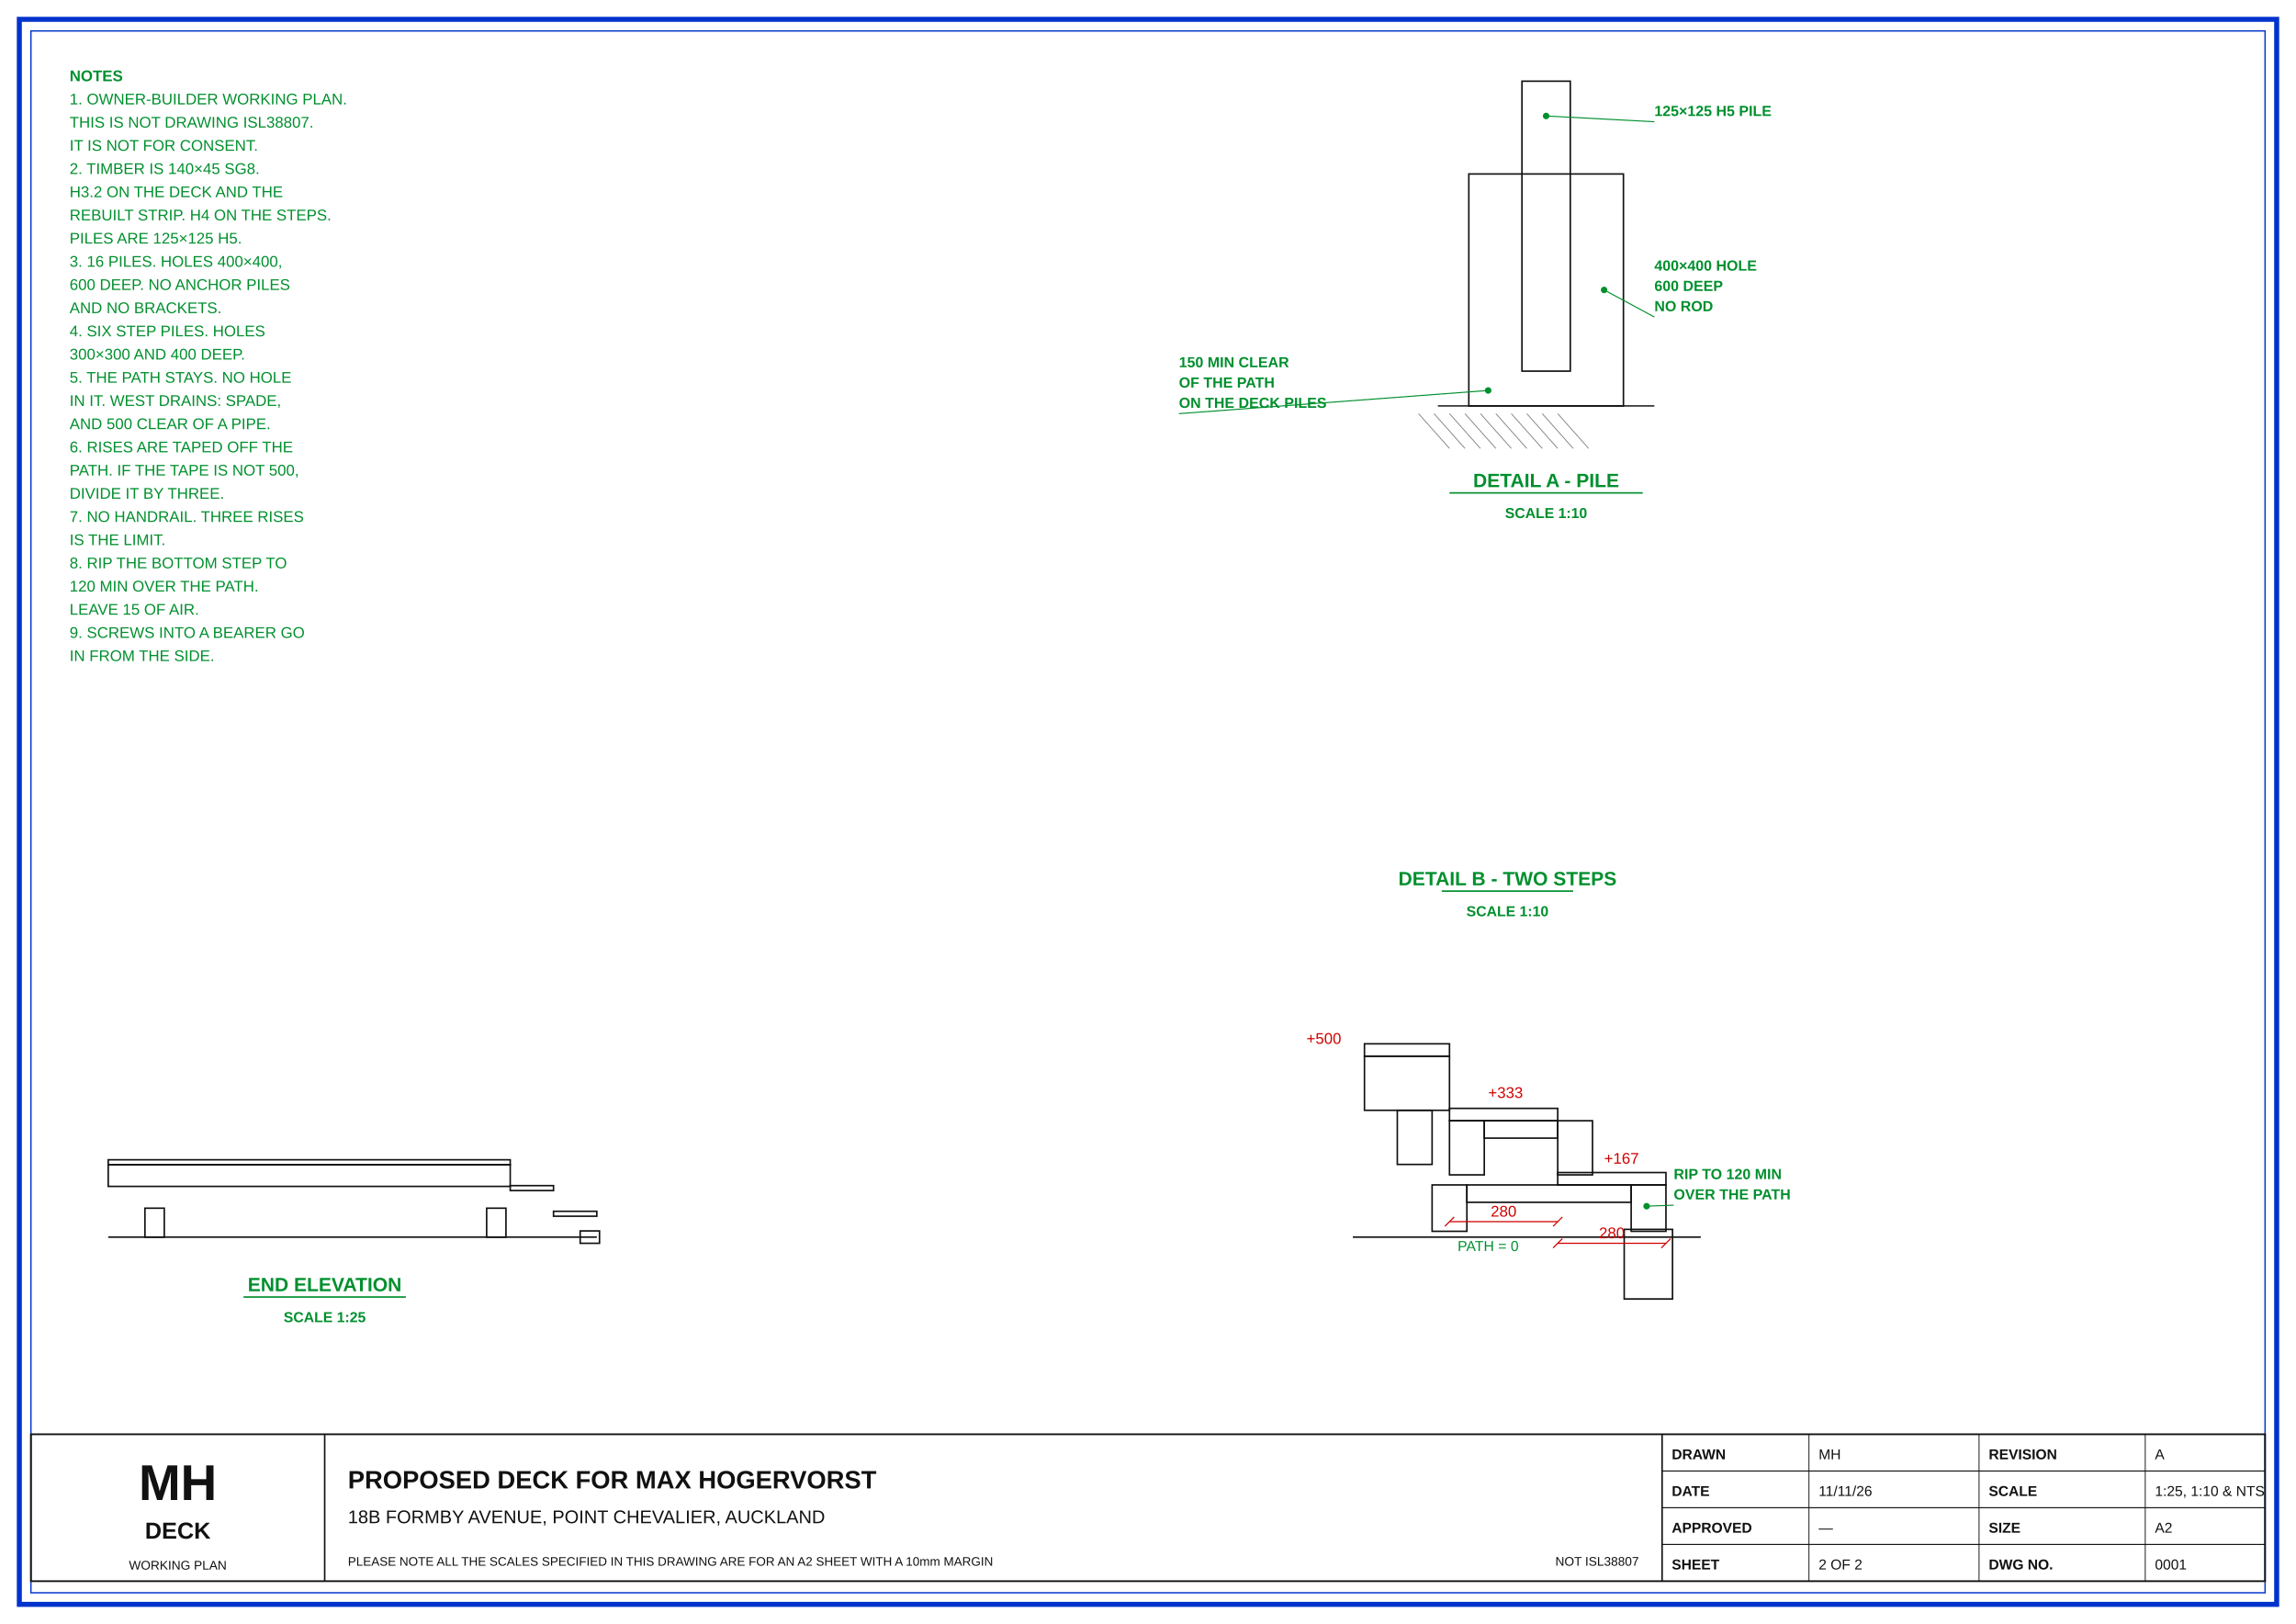
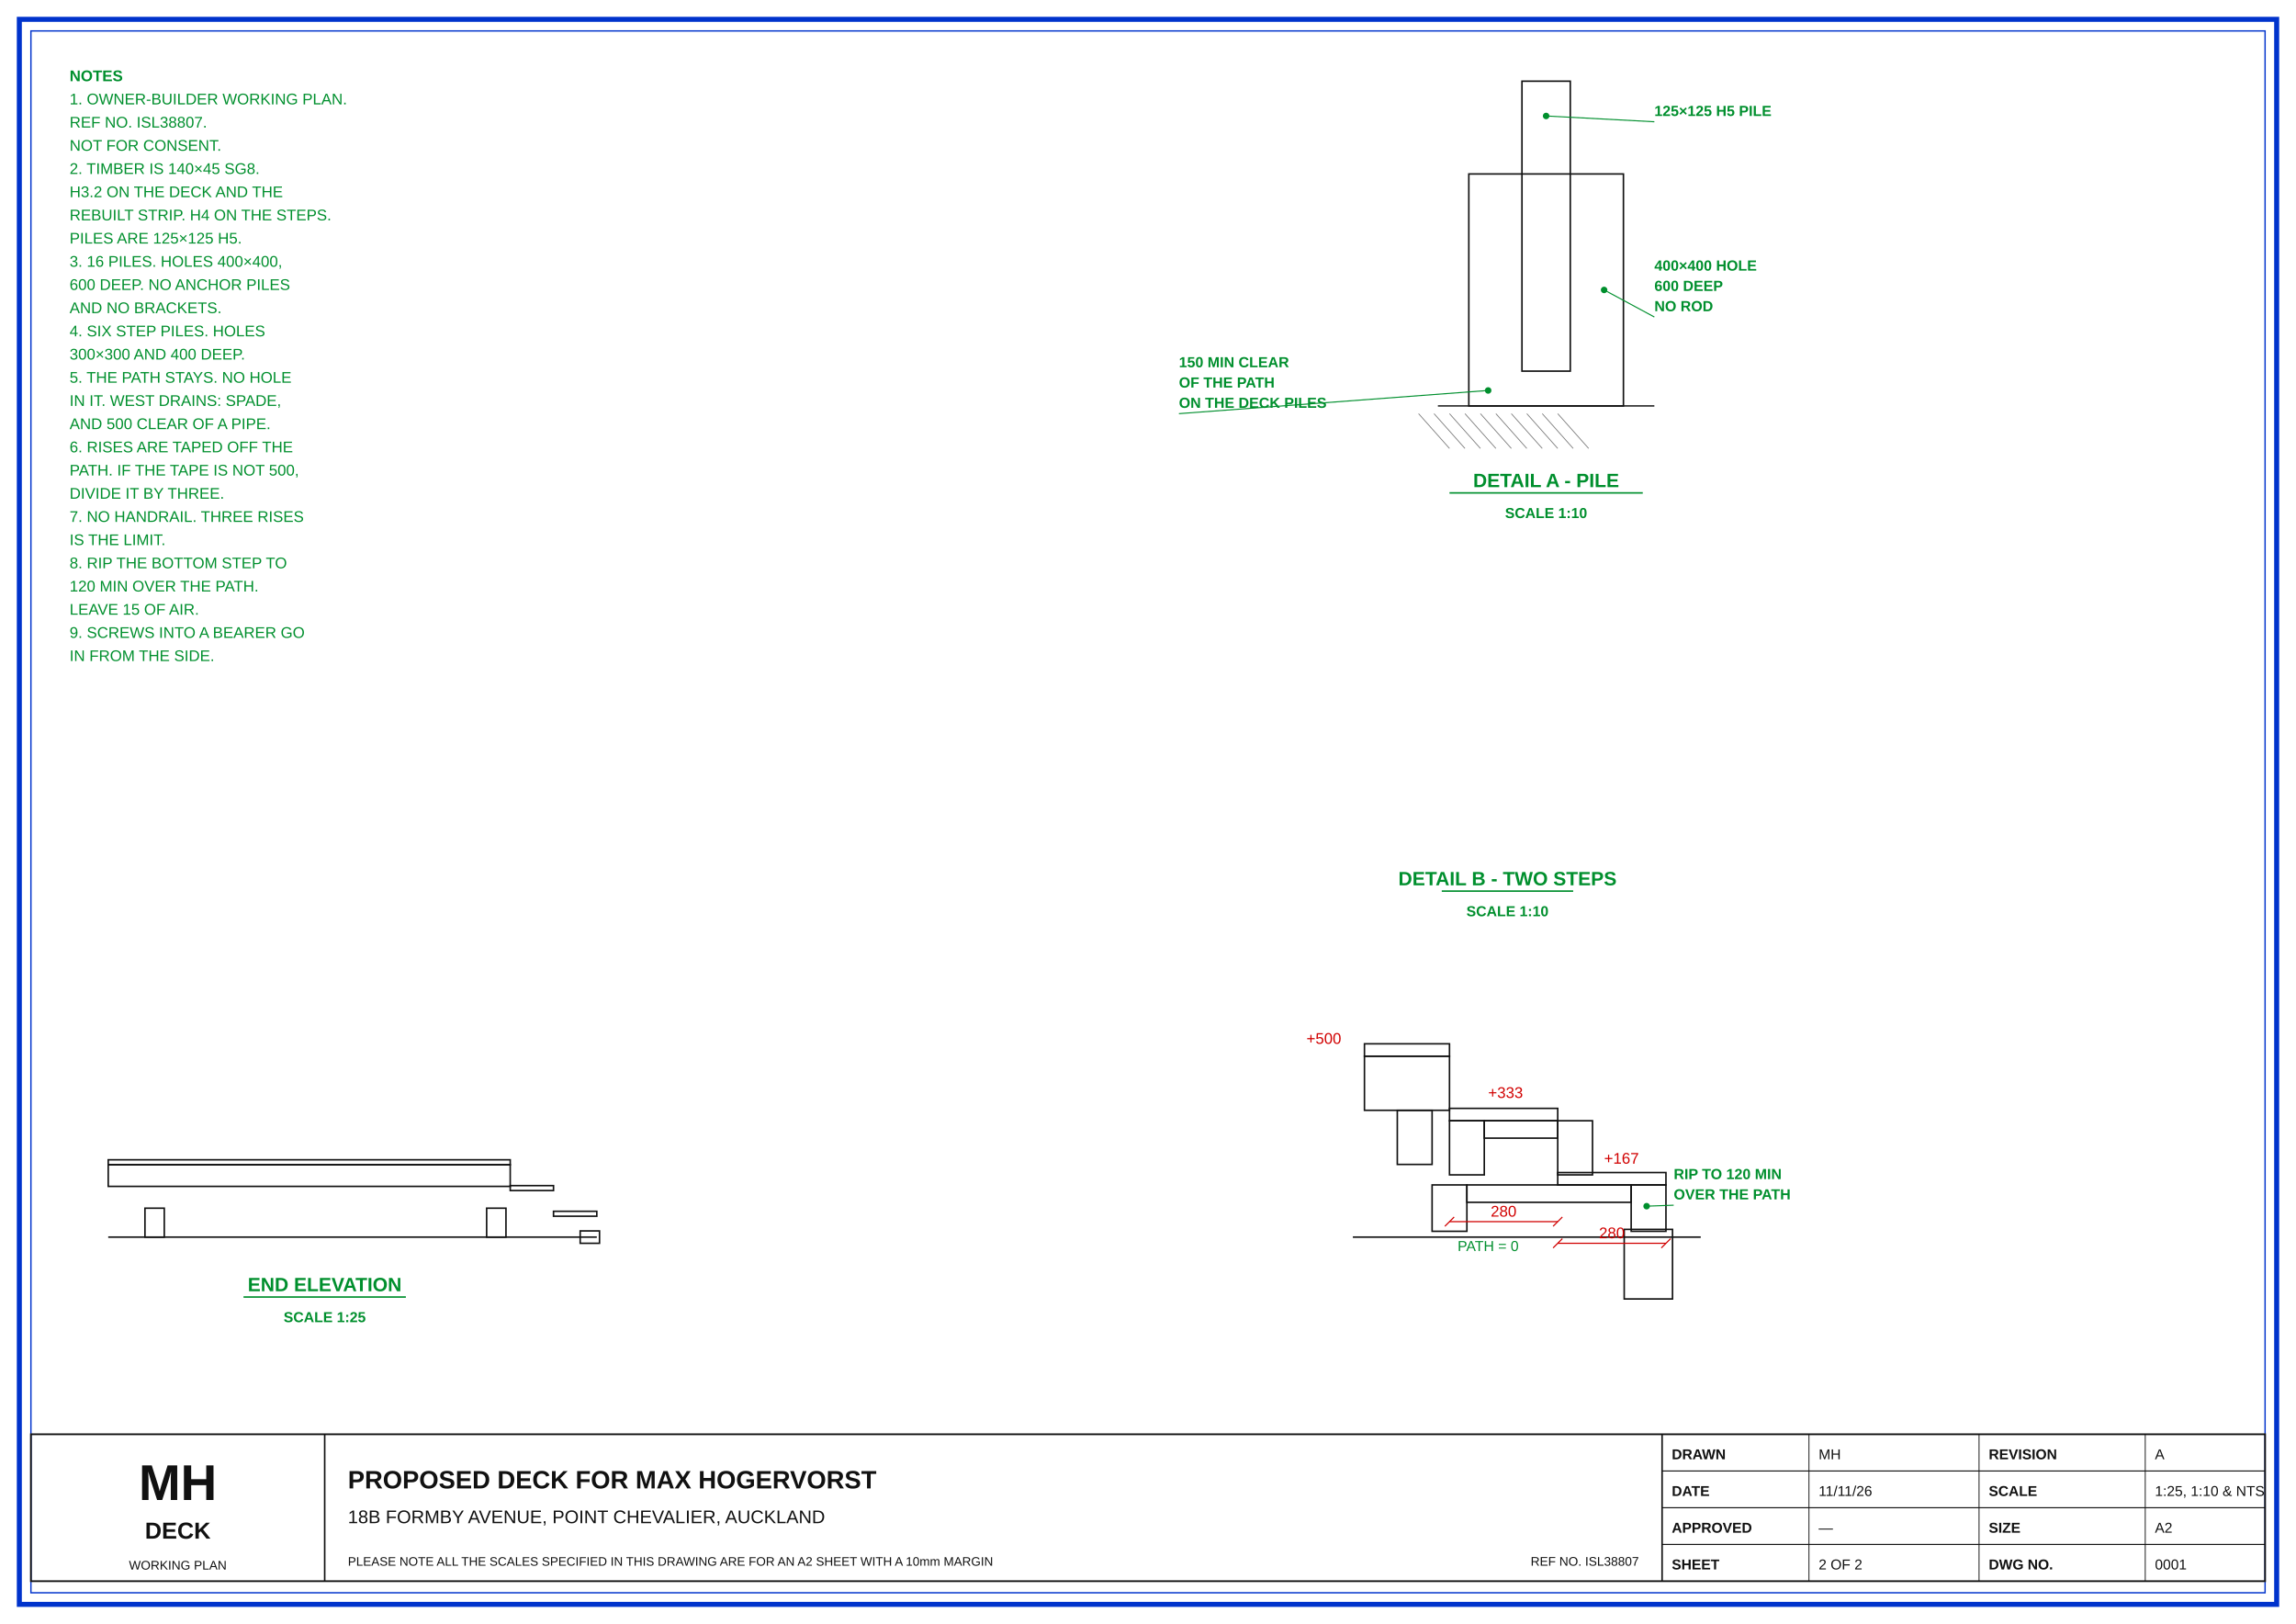
- <svg xmlns="http://www.w3.org/2000/svg" viewBox="0 0 1188 840" role="img" aria-label="Sheet 2. Notes, end elevation, pile hole and the two steps. Owner-builder working plan, not drawing ISL38807.">
+ <svg xmlns="http://www.w3.org/2000/svg" viewBox="0 0 1188 840" role="img" aria-label="Sheet 2. Notes, end elevation, pile hole and the two steps. Ref ISL38807. Owner-builder working plan.">
  <style>text{font-family:Arial,Helvetica,sans-serif}</style>
  <rect x="10.00" y="10.00" width="1168.00" height="820.00" fill="none" stroke="#0033cc" stroke-width="2.6" />
  <rect x="16.00" y="16.00" width="1156.00" height="808.00" fill="none" stroke="#0033cc" stroke-width="0.7" />
  <rect x="16.00" y="742.00" width="1156.00" height="76.00" fill="none" stroke="#111111" stroke-width="0.9" />
  <line x1="168.00" y1="742.00" x2="168.00" y2="818.00" stroke="#111111" stroke-width="0.8" fill="none" />
  <line x1="860.00" y1="742.00" x2="860.00" y2="818.00" stroke="#111111" stroke-width="0.8" fill="none" />
  <text x="92.00" y="776.00" font-size="26" font-weight="700" text-anchor="middle" fill="#111111">MH</text>
  <text x="92.00" y="796.00" font-size="12" font-weight="700" text-anchor="middle" fill="#111111">DECK</text>
  <text x="92.00" y="812.00" font-size="6.5" font-weight="500" text-anchor="middle" fill="#111111">WORKING PLAN</text>
  <text x="180.00" y="770.00" font-size="13" font-weight="700" text-anchor="start" fill="#111111">PROPOSED DECK FOR MAX HOGERVORST</text>
  <text x="180.00" y="788.00" font-size="9.5" font-weight="500" text-anchor="start" fill="#111111">18B FORMBY AVENUE, POINT CHEVALIER, AUCKLAND</text>
  <text x="180.00" y="810.00" font-size="6.4" font-weight="400" text-anchor="start" fill="#111111">PLEASE NOTE ALL THE SCALES SPECIFIED IN THIS DRAWING ARE FOR AN A2 SHEET WITH A 10mm MARGIN</text>
  <line x1="936.00" y1="742.00" x2="936.00" y2="761.00" stroke="#111111" stroke-width="0.45" fill="none" />
  <line x1="1024.00" y1="742.00" x2="1024.00" y2="761.00" stroke="#111111" stroke-width="0.45" fill="none" />
  <line x1="1110.00" y1="742.00" x2="1110.00" y2="761.00" stroke="#111111" stroke-width="0.45" fill="none" />
  <text x="865.00" y="754.92" font-size="7.4" font-weight="650" text-anchor="start" fill="#111111">DRAWN</text>
  <text x="941.00" y="754.92" font-size="7.4" font-weight="500" text-anchor="start" fill="#111111">MH</text>
  <text x="1029.00" y="754.92" font-size="7.4" font-weight="650" text-anchor="start" fill="#111111">REVISION</text>
  <text x="1115.00" y="754.92" font-size="7.4" font-weight="500" text-anchor="start" fill="#111111">A</text>
  <line x1="860.00" y1="761.00" x2="1172.00" y2="761.00" stroke="#111111" stroke-width="0.55" fill="none" />
  <line x1="936.00" y1="761.00" x2="936.00" y2="780.00" stroke="#111111" stroke-width="0.45" fill="none" />
  <line x1="1024.00" y1="761.00" x2="1024.00" y2="780.00" stroke="#111111" stroke-width="0.45" fill="none" />
  <line x1="1110.00" y1="761.00" x2="1110.00" y2="780.00" stroke="#111111" stroke-width="0.45" fill="none" />
  <text x="865.00" y="773.92" font-size="7.4" font-weight="650" text-anchor="start" fill="#111111">DATE</text>
  <text x="941.00" y="773.92" font-size="7.4" font-weight="500" text-anchor="start" fill="#111111">11/11/26</text>
  <text x="1029.00" y="773.92" font-size="7.4" font-weight="650" text-anchor="start" fill="#111111">SCALE</text>
  <text x="1115.00" y="773.92" font-size="7.4" font-weight="500" text-anchor="start" fill="#111111">1:25, 1:10 &amp; NTS</text>
  <line x1="860.00" y1="780.00" x2="1172.00" y2="780.00" stroke="#111111" stroke-width="0.55" fill="none" />
  <line x1="936.00" y1="780.00" x2="936.00" y2="799.00" stroke="#111111" stroke-width="0.45" fill="none" />
  <line x1="1024.00" y1="780.00" x2="1024.00" y2="799.00" stroke="#111111" stroke-width="0.45" fill="none" />
  <line x1="1110.00" y1="780.00" x2="1110.00" y2="799.00" stroke="#111111" stroke-width="0.45" fill="none" />
  <text x="865.00" y="792.92" font-size="7.4" font-weight="650" text-anchor="start" fill="#111111">APPROVED</text>
  <text x="941.00" y="792.92" font-size="7.4" font-weight="500" text-anchor="start" fill="#111111">—</text>
  <text x="1029.00" y="792.92" font-size="7.4" font-weight="650" text-anchor="start" fill="#111111">SIZE</text>
  <text x="1115.00" y="792.92" font-size="7.4" font-weight="500" text-anchor="start" fill="#111111">A2</text>
  <line x1="860.00" y1="799.00" x2="1172.00" y2="799.00" stroke="#111111" stroke-width="0.55" fill="none" />
  <line x1="936.00" y1="799.00" x2="936.00" y2="818.00" stroke="#111111" stroke-width="0.45" fill="none" />
  <line x1="1024.00" y1="799.00" x2="1024.00" y2="818.00" stroke="#111111" stroke-width="0.45" fill="none" />
  <line x1="1110.00" y1="799.00" x2="1110.00" y2="818.00" stroke="#111111" stroke-width="0.45" fill="none" />
  <text x="865.00" y="811.92" font-size="7.4" font-weight="650" text-anchor="start" fill="#111111">SHEET</text>
  <text x="941.00" y="811.92" font-size="7.4" font-weight="500" text-anchor="start" fill="#111111">2 OF 2</text>
  <text x="1029.00" y="811.92" font-size="7.4" font-weight="650" text-anchor="start" fill="#111111">DWG NO.</text>
  <text x="1115.00" y="811.92" font-size="7.4" font-weight="500" text-anchor="start" fill="#111111">0001</text>
-   <text x="848.00" y="810.00" font-size="6.5" font-weight="500" text-anchor="end" fill="#111111">NOT ISL38807</text>
+   <text x="848.00" y="810.00" font-size="6.5" font-weight="500" text-anchor="end" fill="#111111">REF NO. ISL38807</text>
  <text x="36.00" y="42.00" font-size="8" font-weight="700" text-anchor="start" fill="#008f2d">NOTES</text>
  <text x="36.00" y="54.00" font-size="8" font-weight="500" text-anchor="start" fill="#008f2d">1. OWNER-BUILDER WORKING PLAN.</text>
-   <text x="36.00" y="66.00" font-size="8" font-weight="500" text-anchor="start" fill="#008f2d">THIS IS NOT DRAWING ISL38807.</text>
-   <text x="36.00" y="78.00" font-size="8" font-weight="500" text-anchor="start" fill="#008f2d">IT IS NOT FOR CONSENT.</text>
+   <text x="36.00" y="66.00" font-size="8" font-weight="500" text-anchor="start" fill="#008f2d">REF NO. ISL38807.</text>
+   <text x="36.00" y="78.00" font-size="8" font-weight="500" text-anchor="start" fill="#008f2d">NOT FOR CONSENT.</text>
  <text x="36.00" y="90.00" font-size="8" font-weight="500" text-anchor="start" fill="#008f2d">2. TIMBER IS 140×45 SG8.</text>
  <text x="36.00" y="102.00" font-size="8" font-weight="500" text-anchor="start" fill="#008f2d">H3.2 ON THE DECK AND THE</text>
  <text x="36.00" y="114.00" font-size="8" font-weight="500" text-anchor="start" fill="#008f2d">REBUILT STRIP. H4 ON THE STEPS.</text>
  <text x="36.00" y="126.00" font-size="8" font-weight="500" text-anchor="start" fill="#008f2d">PILES ARE 125×125 H5.</text>
  <text x="36.00" y="138.00" font-size="8" font-weight="500" text-anchor="start" fill="#008f2d">3. 16 PILES. HOLES 400×400,</text>
  <text x="36.00" y="150.00" font-size="8" font-weight="500" text-anchor="start" fill="#008f2d">600 DEEP. NO ANCHOR PILES</text>
  <text x="36.00" y="162.00" font-size="8" font-weight="500" text-anchor="start" fill="#008f2d">AND NO BRACKETS.</text>
  <text x="36.00" y="174.00" font-size="8" font-weight="500" text-anchor="start" fill="#008f2d">4. SIX STEP PILES. HOLES</text>
  <text x="36.00" y="186.00" font-size="8" font-weight="500" text-anchor="start" fill="#008f2d">300×300 AND 400 DEEP.</text>
  <text x="36.00" y="198.00" font-size="8" font-weight="500" text-anchor="start" fill="#008f2d">5. THE PATH STAYS. NO HOLE</text>
  <text x="36.00" y="210.00" font-size="8" font-weight="500" text-anchor="start" fill="#008f2d">IN IT. WEST DRAINS: SPADE,</text>
  <text x="36.00" y="222.00" font-size="8" font-weight="500" text-anchor="start" fill="#008f2d">AND 500 CLEAR OF A PIPE.</text>
  <text x="36.00" y="234.00" font-size="8" font-weight="500" text-anchor="start" fill="#008f2d">6. RISES ARE TAPED OFF THE</text>
  <text x="36.00" y="246.00" font-size="8" font-weight="500" text-anchor="start" fill="#008f2d">PATH. IF THE TAPE IS NOT 500,</text>
  <text x="36.00" y="258.00" font-size="8" font-weight="500" text-anchor="start" fill="#008f2d">DIVIDE IT BY THREE.</text>
  <text x="36.00" y="270.00" font-size="8" font-weight="500" text-anchor="start" fill="#008f2d">7. NO HANDRAIL. THREE RISES</text>
  <text x="36.00" y="282.00" font-size="8" font-weight="500" text-anchor="start" fill="#008f2d">IS THE LIMIT.</text>
  <text x="36.00" y="294.00" font-size="8" font-weight="500" text-anchor="start" fill="#008f2d">8. RIP THE BOTTOM STEP TO</text>
  <text x="36.00" y="306.00" font-size="8" font-weight="500" text-anchor="start" fill="#008f2d">120 MIN OVER THE PATH.</text>
  <text x="36.00" y="318.00" font-size="8" font-weight="500" text-anchor="start" fill="#008f2d">LEAVE 15 OF AIR.</text>
  <text x="36.00" y="330.00" font-size="8" font-weight="500" text-anchor="start" fill="#008f2d">9. SCREWS INTO A BEARER GO</text>
  <text x="36.00" y="342.00" font-size="8" font-weight="500" text-anchor="start" fill="#008f2d">IN FROM THE SIDE.</text>
  <line x1="56.00" y1="640.00" x2="308.80" y2="640.00" stroke="#111111" stroke-width="0.8" fill="none" />
  <rect x="75.00" y="625.04" width="10.00" height="14.96" fill="none" stroke="#111111" stroke-width="0.8" />
  <rect x="251.80" y="625.04" width="10.00" height="14.96" fill="none" stroke="#111111" stroke-width="0.8" />
  <rect x="300.20" y="636.80" width="10.00" height="6.40" fill="none" stroke="#111111" stroke-width="0.8" />
  <rect x="56.00" y="602.56" width="208.00" height="11.20" fill="none" stroke="#111111" stroke-width="0.8" />
  <rect x="56.00" y="600.00" width="208.00" height="2.56" fill="none" stroke="#111111" stroke-width="0.8" />
  <rect x="264.00" y="613.36" width="22.40" height="2.56" fill="none" stroke="#111111" stroke-width="0.8" />
  <rect x="286.40" y="626.64" width="22.40" height="2.56" fill="none" stroke="#111111" stroke-width="0.8" />
  <text x="168.00" y="668.00" font-size="10" font-weight="700" text-anchor="middle" fill="#008f2d">END ELEVATION</text>
  <line x1="126.00" y1="671.00" x2="210.00" y2="671.00" stroke="#008f2d" stroke-width="0.8" fill="none" />
  <text x="168.00" y="684.00" font-size="7.5" font-weight="600" text-anchor="middle" fill="#008f2d">SCALE 1:25</text>
  <rect x="760.00" y="90.00" width="80.00" height="120.00" fill="none" stroke="#111111" stroke-width="0.8" />
  <rect x="787.50" y="42.00" width="25.00" height="150.00" fill="none" stroke="#111111" stroke-width="0.8" />
  <line x1="744.00" y1="210.00" x2="856.00" y2="210.00" stroke="#111111" stroke-width="0.7" fill="none" />
  <line x1="734.00" y1="214.00" x2="750.00" y2="232.00" stroke="#777" stroke-width="0.4" fill="none" />
  <line x1="742.00" y1="214.00" x2="758.00" y2="232.00" stroke="#777" stroke-width="0.4" fill="none" />
  <line x1="750.00" y1="214.00" x2="766.00" y2="232.00" stroke="#777" stroke-width="0.4" fill="none" />
  <line x1="758.00" y1="214.00" x2="774.00" y2="232.00" stroke="#777" stroke-width="0.4" fill="none" />
  <line x1="766.00" y1="214.00" x2="782.00" y2="232.00" stroke="#777" stroke-width="0.4" fill="none" />
  <line x1="774.00" y1="214.00" x2="790.00" y2="232.00" stroke="#777" stroke-width="0.4" fill="none" />
  <line x1="782.00" y1="214.00" x2="798.00" y2="232.00" stroke="#777" stroke-width="0.4" fill="none" />
  <line x1="790.00" y1="214.00" x2="806.00" y2="232.00" stroke="#777" stroke-width="0.4" fill="none" />
  <line x1="798.00" y1="214.00" x2="814.00" y2="232.00" stroke="#777" stroke-width="0.4" fill="none" />
  <line x1="806.00" y1="214.00" x2="822.00" y2="232.00" stroke="#777" stroke-width="0.4" fill="none" />
  <text x="856.00" y="60.00" font-size="7.6" font-weight="600" text-anchor="start" fill="#008f2d">125×125 H5 PILE</text>
  <line x1="856.00" y1="63.00" x2="800.00" y2="60.00" stroke="#008f2d" stroke-width="0.55" fill="none" />
  <circle cx="800.00" cy="60.00" r="1.7" fill="#008f2d" />
  <text x="856.00" y="140.00" font-size="7.6" font-weight="600" text-anchor="start" fill="#008f2d">400×400 HOLE</text>
  <text x="856.00" y="150.50" font-size="7.6" font-weight="600" text-anchor="start" fill="#008f2d">600 DEEP</text>
  <text x="856.00" y="161.00" font-size="7.6" font-weight="600" text-anchor="start" fill="#008f2d">NO ROD</text>
  <line x1="856.00" y1="164.00" x2="830.00" y2="150.00" stroke="#008f2d" stroke-width="0.55" fill="none" />
  <circle cx="830.00" cy="150.00" r="1.7" fill="#008f2d" />
  <text x="610.00" y="190.00" font-size="7.6" font-weight="600" text-anchor="start" fill="#008f2d">150 MIN CLEAR</text>
  <text x="610.00" y="200.50" font-size="7.6" font-weight="600" text-anchor="start" fill="#008f2d">OF THE PATH</text>
  <text x="610.00" y="211.00" font-size="7.6" font-weight="600" text-anchor="start" fill="#008f2d">ON THE DECK PILES</text>
  <line x1="610.00" y1="214.00" x2="770.00" y2="202.00" stroke="#008f2d" stroke-width="0.55" fill="none" />
  <circle cx="770.00" cy="202.00" r="1.7" fill="#008f2d" />
  <text x="800.00" y="252.00" font-size="10" font-weight="700" text-anchor="middle" fill="#008f2d">DETAIL A - PILE</text>
  <line x1="750.00" y1="255.00" x2="850.00" y2="255.00" stroke="#008f2d" stroke-width="0.8" fill="none" />
  <text x="800.00" y="268.00" font-size="7.5" font-weight="600" text-anchor="middle" fill="#008f2d">SCALE 1:10</text>
  <line x1="700.00" y1="640.00" x2="880.00" y2="640.00" stroke="#111111" stroke-width="0.8" fill="none" />
  <rect x="723.00" y="574.40" width="18.00" height="28.00" fill="none" stroke="#111111" stroke-width="0.8" />
  <rect x="706.00" y="546.40" width="44.00" height="28.00" fill="none" stroke="#111111" stroke-width="0.8" />
  <rect x="706.00" y="540.00" width="44.00" height="6.40" fill="none" stroke="#111111" stroke-width="0.8" />
  <rect x="741.00" y="613.00" width="18.00" height="24.00" fill="none" stroke="#111111" stroke-width="0.8" />
  <rect x="759.00" y="613.00" width="85.00" height="9.00" fill="none" stroke="#111111" stroke-width="0.8" />
  <rect x="844.00" y="613.00" width="18.00" height="24.00" fill="none" stroke="#111111" stroke-width="0.8" />
  <rect x="750.00" y="579.80" width="18.00" height="28.00" fill="none" stroke="#111111" stroke-width="0.8" />
  <rect x="768.00" y="579.80" width="38.00" height="9.00" fill="none" stroke="#111111" stroke-width="0.8" />
  <rect x="806.00" y="579.80" width="18.00" height="28.00" fill="none" stroke="#111111" stroke-width="0.8" />
  <rect x="750.00" y="573.40" width="56.00" height="6.40" fill="none" stroke="#111111" stroke-width="0.8" />
  <rect x="806.00" y="606.60" width="56.00" height="6.40" fill="none" stroke="#111111" stroke-width="0.8" />
  <rect x="840.40" y="636.00" width="25.00" height="36.00" fill="none" stroke="#111111" stroke-width="0.8" />
  <line x1="750.00" y1="632.00" x2="806.00" y2="632.00" stroke="#d10000" stroke-width="0.6" fill="none" />
  <line x1="747.60" y1="634.40" x2="752.40" y2="629.60" stroke="#d10000" stroke-width="0.6" fill="none" />
  <line x1="803.60" y1="634.40" x2="808.40" y2="629.60" stroke="#d10000" stroke-width="0.6" fill="none" />
  <text x="778.00" y="629.40" font-size="8" font-weight="500" text-anchor="middle" fill="#d10000">280</text>
  <line x1="806.00" y1="643.20" x2="862.00" y2="643.20" stroke="#d10000" stroke-width="0.6" fill="none" />
  <line x1="803.60" y1="645.60" x2="808.40" y2="640.80" stroke="#d10000" stroke-width="0.6" fill="none" />
  <line x1="859.60" y1="645.60" x2="864.40" y2="640.80" stroke="#d10000" stroke-width="0.6" fill="none" />
  <text x="834.00" y="640.60" font-size="8" font-weight="500" text-anchor="middle" fill="#d10000">280</text>
  <text x="694.00" y="540.00" font-size="8" font-weight="500" text-anchor="end" fill="#d10000">+500</text>
  <text x="770.00" y="568.00" font-size="8" font-weight="500" text-anchor="start" fill="#d10000">+333</text>
  <text x="830.00" y="602.00" font-size="8" font-weight="500" text-anchor="start" fill="#d10000">+167</text>
  <text x="866.00" y="610.00" font-size="7.6" font-weight="600" text-anchor="start" fill="#008f2d">RIP TO 120 MIN</text>
  <text x="866.00" y="620.50" font-size="7.6" font-weight="600" text-anchor="start" fill="#008f2d">OVER THE PATH</text>
  <line x1="866.00" y1="623.50" x2="852.00" y2="624.00" stroke="#008f2d" stroke-width="0.55" fill="none" />
  <circle cx="852.00" cy="624.00" r="1.7" fill="#008f2d" />
  <text x="780.00" y="458.00" font-size="10" font-weight="700" text-anchor="middle" fill="#008f2d">DETAIL B - TWO STEPS</text>
  <line x1="746.00" y1="461.00" x2="814.00" y2="461.00" stroke="#008f2d" stroke-width="0.8" fill="none" />
  <text x="780.00" y="474.00" font-size="7.5" font-weight="600" text-anchor="middle" fill="#008f2d">SCALE 1:10</text>
  <text x="770.00" y="647.20" font-size="7.5" font-weight="500" text-anchor="middle" fill="#008f2d">PATH = 0</text>
</svg>
